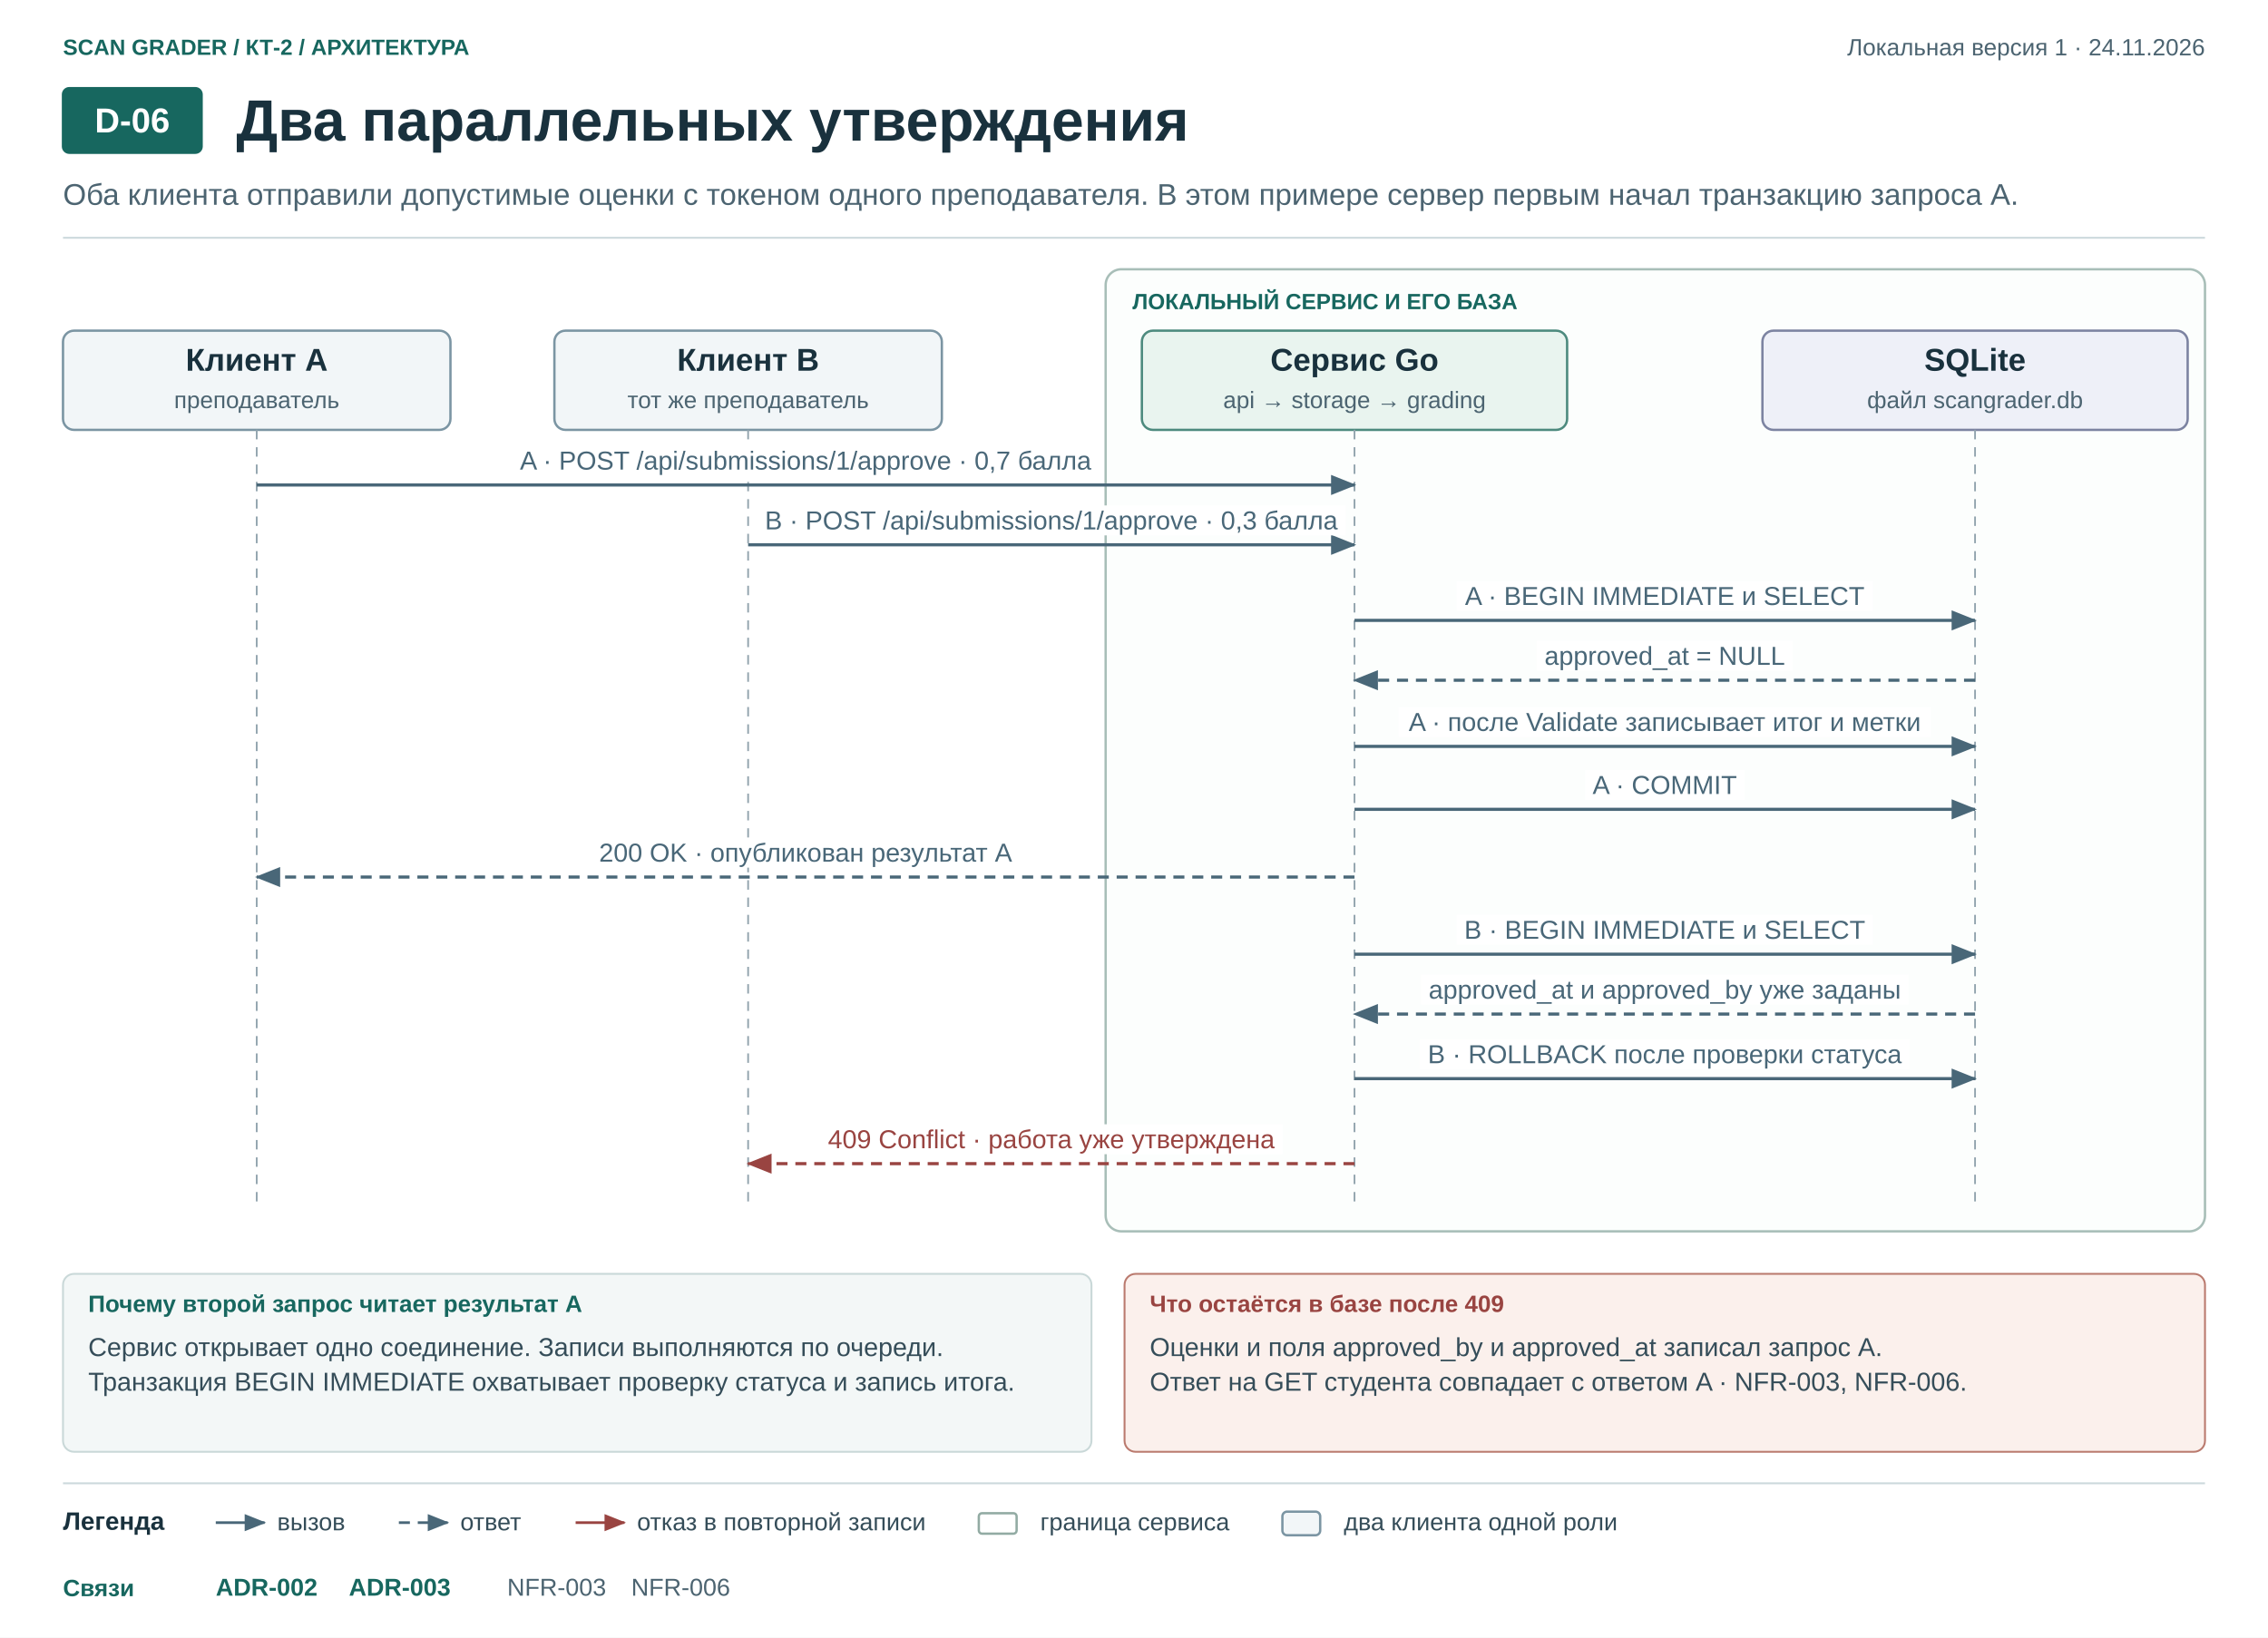
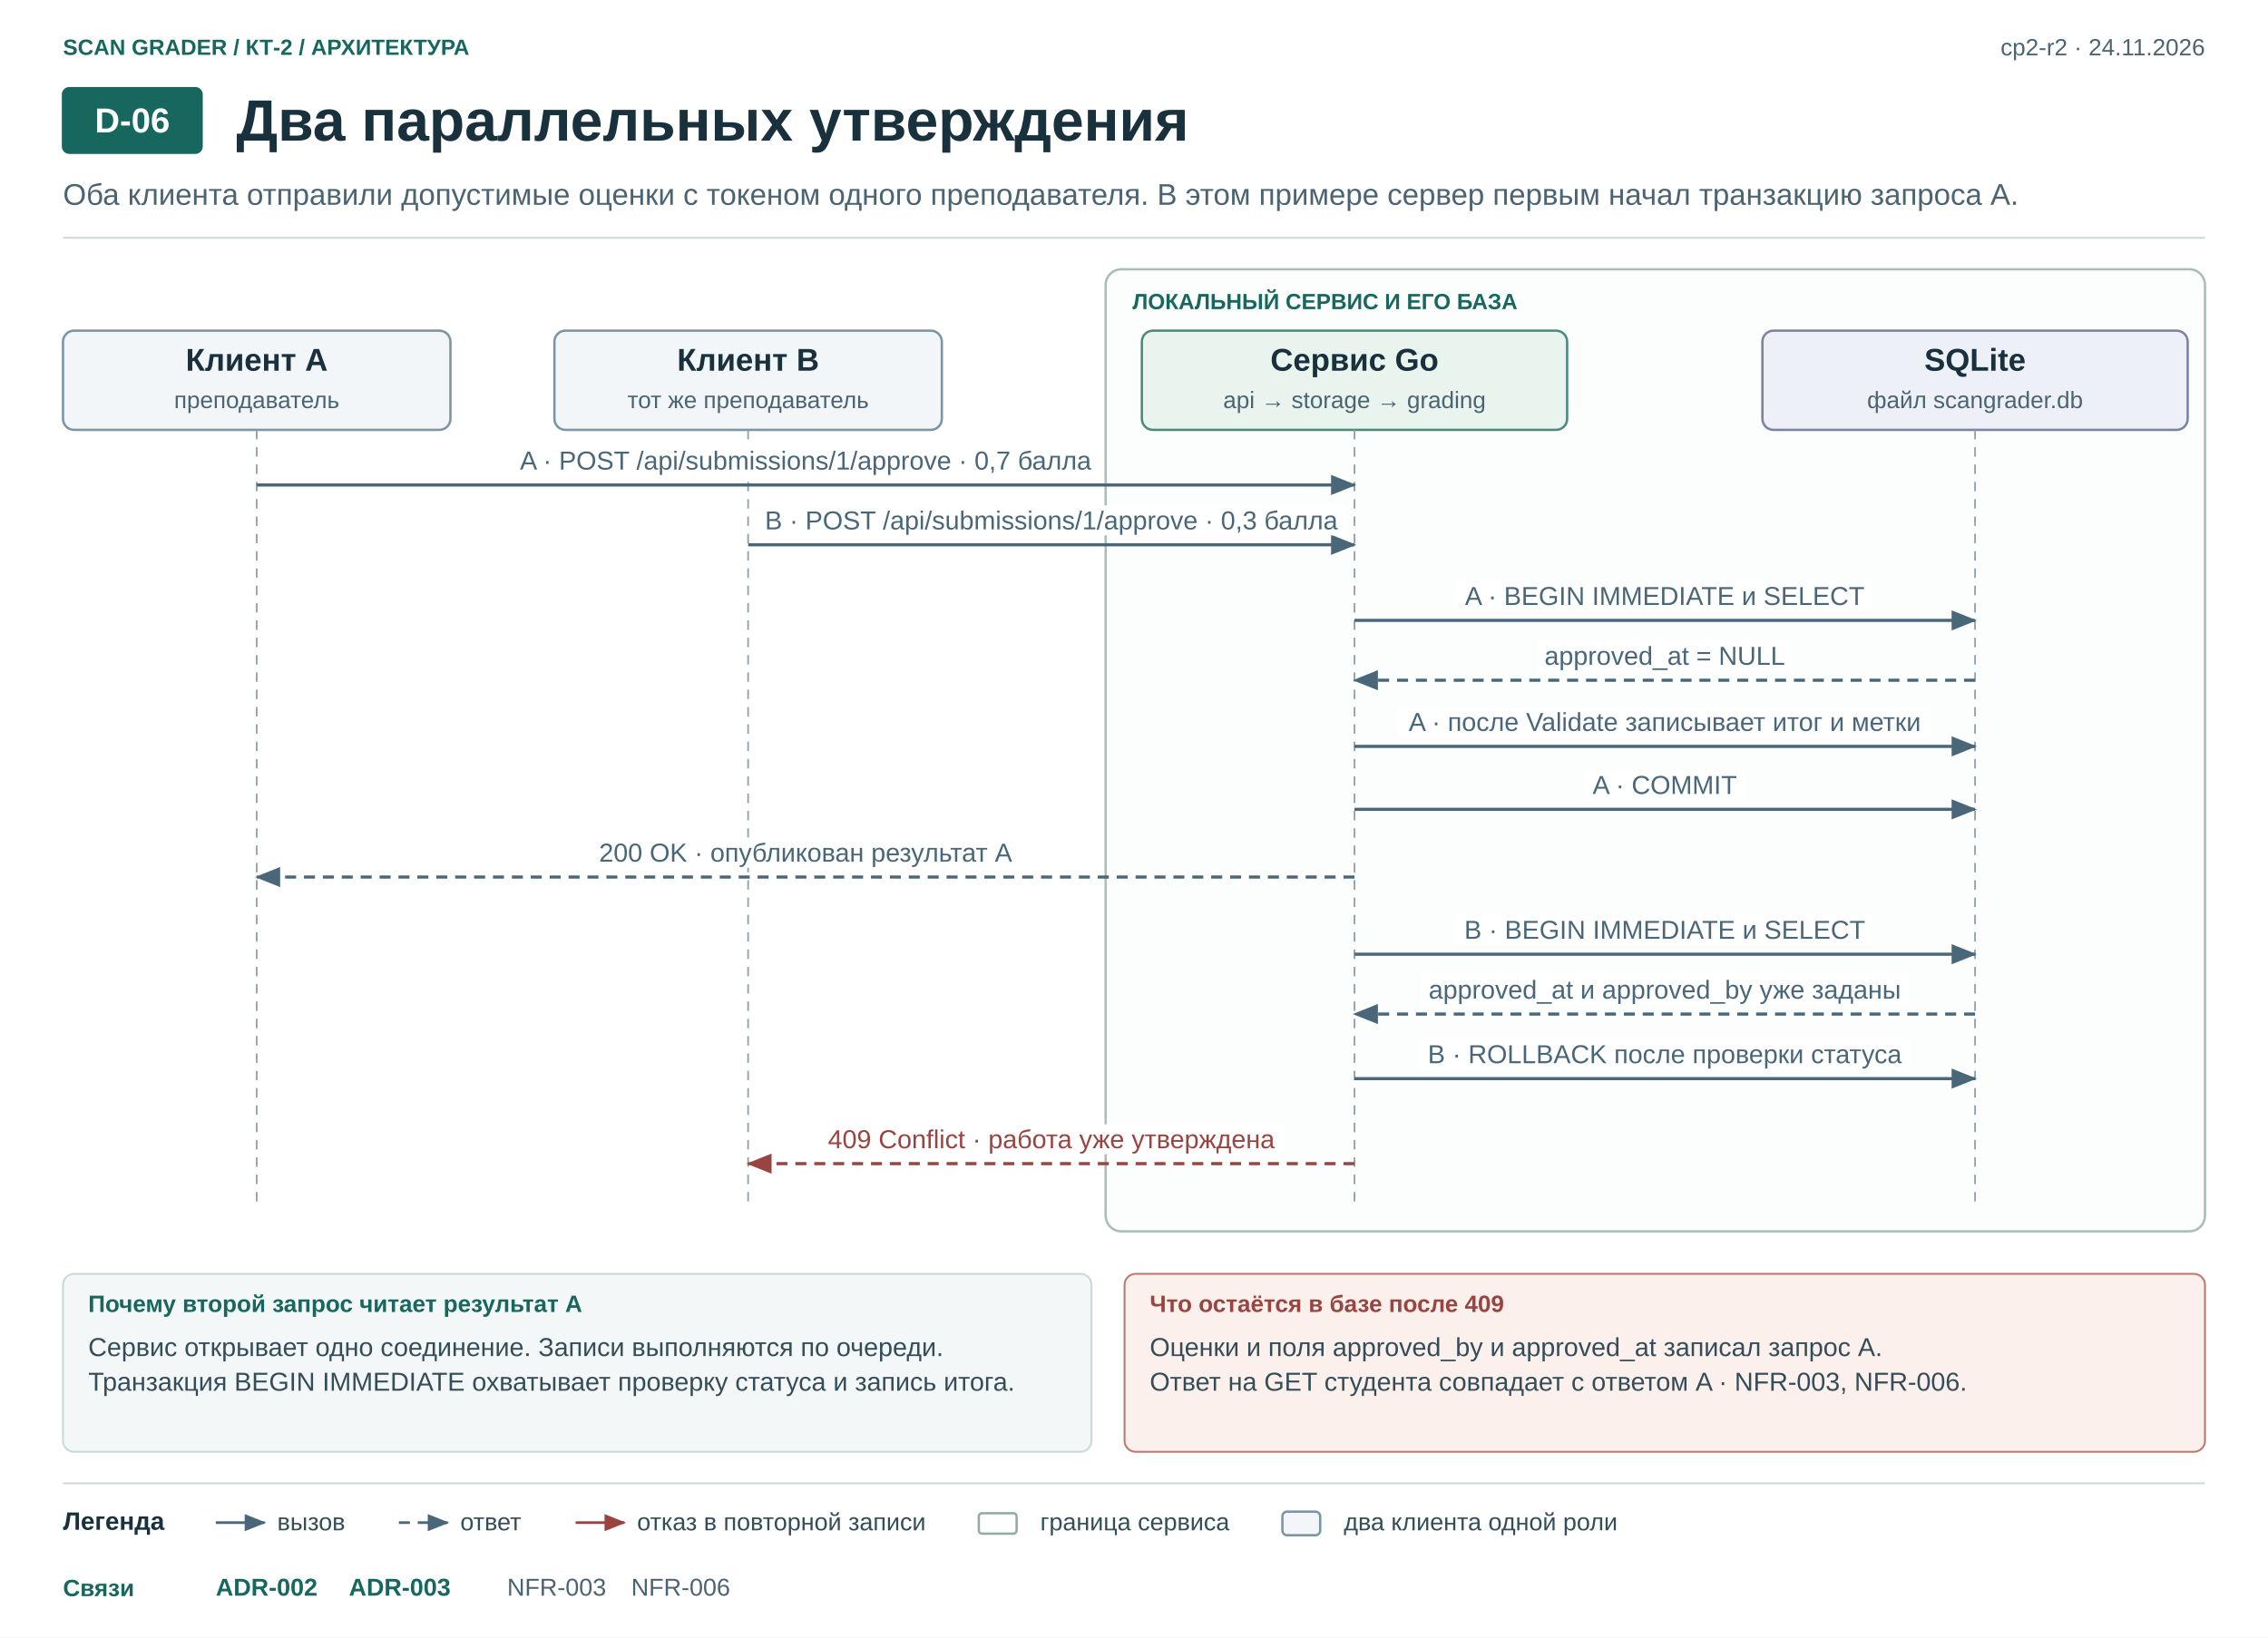
<svg xmlns="http://www.w3.org/2000/svg" xmlns:xlink="http://www.w3.org/1999/xlink" width="1440" height="1040" viewBox="0 0 1440 1040" role="img" aria-labelledby="title description" data-page="D-06">
  <defs>
    <marker id="arrow-regular" viewBox="0 0 10 8" refX="9.3" refY="4" orient="auto" markerWidth="8" markerHeight="7">
      <path fill="#496778" d="M0,0 L10,4 L0,8 Z" />
    </marker>
    <marker id="arrow-plan" viewBox="0 0 10 8" refX="9.3" refY="4" orient="auto" markerWidth="8" markerHeight="7">
      <path fill="#886420" d="M0,0 L10,4 L0,8 Z" />
    </marker>
    <marker id="arrow-exp" viewBox="0 0 10 8" refX="9.3" refY="4" orient="auto" markerWidth="8" markerHeight="7">
      <path fill="#725789" d="M0,0 L10,4 L0,8 Z" />
    </marker>
    <marker id="arrow-error" viewBox="0 0 10 8" refX="9.3" refY="4" orient="auto" markerWidth="8" markerHeight="7">
      <path fill="#994441" d="M0,0 L10,4 L0,8 Z" />
    </marker>
  </defs>
  <rect x="0" y="0" width="1440" height="1040" fill="white" />
  <text x="40" y="34.844" fill="#17675F" text-anchor="start" font-size="14" font-family="Arial, sans-serif" font-weight="700" data-cell="d06-item-1">SCAN GRADER    /    КТ-2    /    АРХИТЕКТУРА</text>
-   <text x="1400" y="35.19" fill="#4C6471" text-anchor="end" font-size="15" font-family="Arial, sans-serif" font-weight="400" data-cell="d06-item-2">Локальная версия 1   ·   24.11.2026</text>
+   <text x="1400" y="35.19" fill="#4C6471" text-anchor="end" font-size="15" font-family="Arial, sans-serif" font-weight="400" data-cell="d06-item-2">cp2-r2   ·   24.11.2026</text>
  <rect x="40" y="56" width="88" height="41" rx="4" fill="#17675F" stroke="#17675F" stroke-width="1.5" data-cell="d06-id" />
  <text x="84" y="84.112" fill="#FFFFFF" text-anchor="middle" font-size="22" font-family="Arial, sans-serif" font-weight="700" data-cell="d06-item-4">D-06</text>
  <text x="150" y="89.302" fill="#19313D" text-anchor="start" font-size="37" font-family="Arial, sans-serif" font-weight="700" data-cell="d06-item-5">Два параллельных утверждения</text>
  <text x="40" y="130.074" fill="#4C6471" text-anchor="start" font-size="19" font-family="Arial, sans-serif" font-weight="400" data-cell="d06-item-6">Оба клиента отправили допустимые оценки с токеном одного преподавателя. В этом примере сервер первым начал транзакцию запроса A.</text>
  <polyline points="40,151 1400,151" stroke="#CCD9DC" fill="none" stroke-width="1.2" stroke-linejoin="round" data-cell="d06-item-7" />
  <rect x="702" y="171" width="698" height="611" rx="10" fill="#FCFEFD" stroke="#A8BEB8" stroke-width="1.5" data-cell="d06-scope" />
  <text x="719" y="196.344" fill="#17675F" text-anchor="start" font-size="14" font-family="Arial, sans-serif" font-weight="700" data-cell="d06-item-9">ЛОКАЛЬНЫЙ СЕРВИС И ЕГО БАЗА</text>
  <rect x="40" y="210" width="246" height="558" rx="0" fill="none" stroke="none" stroke-width="1.5" data-cell="d06-a" aria-hidden="true" />
  <rect x="40" y="210" width="246" height="63" rx="7" fill="#F2F6F8" stroke="#7B95A3" stroke-width="1.5" data-cell="d06-item-11" />
  <text x="163" y="235.42" fill="#19313D" text-anchor="middle" font-size="20" font-family="Arial, sans-serif" font-weight="700" data-cell="d06-item-12">Клиент A</text>
  <text x="163" y="259.19" fill="#4C6471" text-anchor="middle" font-size="15" font-family="Arial, sans-serif" font-weight="400" data-cell="d06-item-13">преподаватель</text>
  <polyline points="163,273 163,768" stroke="#91A3AD" fill="none" stroke-width="1.1" stroke-linejoin="round" data-cell="d06-item-14" stroke-dasharray="6 5" />
  <rect x="352" y="210" width="246" height="558" rx="0" fill="none" stroke="none" stroke-width="1.5" data-cell="d06-b" aria-hidden="true" />
  <rect x="352" y="210" width="246" height="63" rx="7" fill="#F2F6F8" stroke="#7B95A3" stroke-width="1.5" data-cell="d06-item-16" />
  <text x="475" y="235.42" fill="#19313D" text-anchor="middle" font-size="20" font-family="Arial, sans-serif" font-weight="700" data-cell="d06-item-17">Клиент B</text>
  <text x="475" y="259.19" fill="#4C6471" text-anchor="middle" font-size="15" font-family="Arial, sans-serif" font-weight="400" data-cell="d06-item-18">тот же преподаватель</text>
  <polyline points="475,273 475,768" stroke="#91A3AD" fill="none" stroke-width="1.1" stroke-linejoin="round" data-cell="d06-item-19" stroke-dasharray="6 5" />
  <rect x="725" y="210" width="270" height="558" rx="0" fill="none" stroke="none" stroke-width="1.5" data-cell="d06-service" aria-hidden="true" />
  <rect x="725" y="210" width="270" height="63" rx="7" fill="#E9F4EF" stroke="#4D8A7E" stroke-width="1.5" data-cell="d06-item-21" />
  <text x="860" y="235.42" fill="#19313D" text-anchor="middle" font-size="20" font-family="Arial, sans-serif" font-weight="700" data-cell="d06-item-22">Сервис Go</text>
  <text x="860" y="259.19" fill="#4C6471" text-anchor="middle" font-size="15" font-family="Arial, sans-serif" font-weight="400" data-cell="d06-item-23">api → storage → grading</text>
  <polyline points="860,273 860,768" stroke="#91A3AD" fill="none" stroke-width="1.1" stroke-linejoin="round" data-cell="d06-item-24" stroke-dasharray="6 5" />
  <rect x="1119" y="210" width="270" height="558" rx="0" fill="none" stroke="none" stroke-width="1.5" data-cell="d06-sqlite" aria-hidden="true" />
  <rect x="1119" y="210" width="270" height="63" rx="7" fill="#EEF0F8" stroke="#7C83A1" stroke-width="1.5" data-cell="d06-item-26" />
  <text x="1254" y="235.42" fill="#19313D" text-anchor="middle" font-size="20" font-family="Arial, sans-serif" font-weight="700" data-cell="d06-item-27">SQLite</text>
  <text x="1254" y="259.19" fill="#4C6471" text-anchor="middle" font-size="15" font-family="Arial, sans-serif" font-weight="400" data-cell="d06-item-28">файл scangrader.db</text>
  <polyline points="1254,273 1254,768" stroke="#91A3AD" fill="none" stroke-width="1.1" stroke-linejoin="round" data-cell="d06-item-29" stroke-dasharray="6 5" />
  <polyline points="163,308 860,308" stroke="#496778" fill="none" stroke-width="2" stroke-linejoin="round" data-cell="d06-item-30" marker-end="url(#arrow-regular)" />
  <rect x="324.514" y="283" width="373.973" height="19" rx="0" fill="#FFFFFF" stroke="none" stroke-width="0" data-cell="d06-item-31" />
  <text x="511.5" y="298.209" fill="#496778" text-anchor="middle" font-size="16.5" font-family="Arial, sans-serif" font-weight="400" data-cell="d06-item-32">A · POST /api/submissions/1/approve · 0,7 балла</text>
  <polyline points="475,346 860,346" stroke="#496778" fill="none" stroke-width="2" stroke-linejoin="round" data-cell="d06-item-33" marker-end="url(#arrow-regular)" />
  <rect x="480.506" y="321" width="373.988" height="19" rx="0" fill="#FFFFFF" stroke="none" stroke-width="0" data-cell="d06-item-34" />
  <text x="667.5" y="336.209" fill="#496778" text-anchor="middle" font-size="16.5" font-family="Arial, sans-serif" font-weight="400" data-cell="d06-item-35">B · POST /api/submissions/1/approve · 0,3 балла</text>
  <polyline points="860,394 1254,394" stroke="#496778" fill="none" stroke-width="2" stroke-linejoin="round" data-cell="d06-item-36" marker-end="url(#arrow-regular)" />
  <rect x="924.893" y="369" width="264.215" height="19" rx="0" fill="#FFFFFF" stroke="none" stroke-width="0" data-cell="d06-item-37" />
  <text x="1057" y="384.209" fill="#496778" text-anchor="middle" font-size="16.5" font-family="Arial, sans-serif" font-weight="400" data-cell="d06-item-38">A · BEGIN IMMEDIATE и SELECT</text>
  <polyline points="1254,432 860,432" stroke="#496778" fill="none" stroke-width="2" stroke-linejoin="round" data-cell="d06-item-39" stroke-dasharray="7 5" marker-end="url(#arrow-regular)" />
  <rect x="975.75" y="407" width="162.5" height="19" rx="0" fill="#FFFFFF" stroke="none" stroke-width="0" data-cell="d06-item-40" />
  <text x="1057" y="422.209" fill="#496778" text-anchor="middle" font-size="16.5" font-family="Arial, sans-serif" font-weight="400" data-cell="d06-item-41">approved_at = NULL</text>
  <polyline points="860,474 1254,474" stroke="#496778" fill="none" stroke-width="2" stroke-linejoin="round" data-cell="d06-item-42" marker-end="url(#arrow-regular)" />
  <rect x="888.029" y="449" width="337.941" height="19" rx="0" fill="#FFFFFF" stroke="none" stroke-width="0" data-cell="d06-item-43" />
  <text x="1057" y="464.209" fill="#496778" text-anchor="middle" font-size="16.5" font-family="Arial, sans-serif" font-weight="400" data-cell="d06-item-44">A · после Validate записывает итог и метки</text>
  <polyline points="860,514 1254,514" stroke="#496778" fill="none" stroke-width="2" stroke-linejoin="round" data-cell="d06-item-45" marker-end="url(#arrow-regular)" />
  <rect x="1006.383" y="489" width="101.234" height="19" rx="0" fill="#FFFFFF" stroke="none" stroke-width="0" data-cell="d06-item-46" />
  <text x="1057" y="504.209" fill="#496778" text-anchor="middle" font-size="16.5" font-family="Arial, sans-serif" font-weight="400" data-cell="d06-item-47">A · COMMIT</text>
  <polyline points="860,557 163,557" stroke="#496778" fill="none" stroke-width="2" stroke-linejoin="round" data-cell="d06-item-48" stroke-dasharray="7 5" marker-end="url(#arrow-regular)" />
  <rect x="374.156" y="532" width="274.688" height="19" rx="0" fill="#FFFFFF" stroke="none" stroke-width="0" data-cell="d06-item-49" />
  <text x="511.5" y="547.209" fill="#496778" text-anchor="middle" font-size="16.5" font-family="Arial, sans-serif" font-weight="400" data-cell="d06-item-50">200 OK · опубликован результат A</text>
  <polyline points="860,606 1254,606" stroke="#496778" fill="none" stroke-width="2" stroke-linejoin="round" data-cell="d06-item-51" marker-end="url(#arrow-regular)" />
  <rect x="924.885" y="581" width="264.23" height="19" rx="0" fill="#FFFFFF" stroke="none" stroke-width="0" data-cell="d06-item-52" />
  <text x="1057" y="596.209" fill="#496778" text-anchor="middle" font-size="16.5" font-family="Arial, sans-serif" font-weight="400" data-cell="d06-item-53">B · BEGIN IMMEDIATE и SELECT</text>
  <polyline points="1254,644 860,644" stroke="#496778" fill="none" stroke-width="2" stroke-linejoin="round" data-cell="d06-item-54" stroke-dasharray="7 5" marker-end="url(#arrow-regular)" />
  <rect x="902.248" y="619" width="309.504" height="19" rx="0" fill="#FFFFFF" stroke="none" stroke-width="0" data-cell="d06-item-55" />
  <text x="1057" y="634.209" fill="#496778" text-anchor="middle" font-size="16.5" font-family="Arial, sans-serif" font-weight="400" data-cell="d06-item-56">approved_at и approved_by уже заданы</text>
  <polyline points="860,685 1254,685" stroke="#496778" fill="none" stroke-width="2" stroke-linejoin="round" data-cell="d06-item-57" marker-end="url(#arrow-regular)" />
  <rect x="901.381" y="660" width="311.238" height="19" rx="0" fill="#FFFFFF" stroke="none" stroke-width="0" data-cell="d06-item-58" />
  <text x="1057" y="675.209" fill="#496778" text-anchor="middle" font-size="16.5" font-family="Arial, sans-serif" font-weight="400" data-cell="d06-item-59">B · ROLLBACK после проверки статуса</text>
  <polyline points="860,739 475,739" stroke="#994441" fill="none" stroke-width="2" stroke-linejoin="round" data-cell="d06-item-60" stroke-dasharray="7 5" marker-end="url(#arrow-error)" />
  <rect x="520.629" y="714" width="293.742" height="19" rx="0" fill="#FFFFFF" stroke="none" stroke-width="0" data-cell="d06-item-61" />
  <text x="667.5" y="729.209" fill="#994441" text-anchor="middle" font-size="16.5" font-family="Arial, sans-serif" font-weight="400" data-cell="d06-item-62">409 Conflict · работа уже утверждена</text>
  <rect x="40" y="809" width="653" height="113" rx="7" fill="#F3F7F7" stroke="#C9D8D8" stroke-width="1.2" data-cell="d06-locking" />
  <text x="56" y="833.19" fill="#17675F" text-anchor="start" font-size="15" font-family="Arial, sans-serif" font-weight="700" data-cell="d06-item-64">Почему второй запрос читает результат A</text>
  <text x="56" y="861.209" fill="#354D59" text-anchor="start" font-size="16.5" font-family="Arial, sans-serif" font-weight="400" data-cell="d06-item-65">Сервис открывает одно соединение. Записи выполняются по очереди.</text>
  <text x="56" y="883.209" fill="#354D59" text-anchor="start" font-size="16.5" font-family="Arial, sans-serif" font-weight="400" data-cell="d06-item-66">Транзакция BEGIN IMMEDIATE охватывает проверку статуса и запись итога.</text>
  <rect x="714" y="809" width="686" height="113" rx="7" fill="#FBF0EC" stroke="#BA7A6E" stroke-width="1.2" data-cell="d06-result" />
  <text x="730" y="833.19" fill="#994441" text-anchor="start" font-size="15" font-family="Arial, sans-serif" font-weight="700" data-cell="d06-item-68">Что остаётся в базе после 409</text>
  <text x="730" y="861.209" fill="#354D59" text-anchor="start" font-size="16.5" font-family="Arial, sans-serif" font-weight="400" data-cell="d06-item-69">Оценки и поля approved_by и approved_at записал запрос A.</text>
  <text x="730" y="883.209" fill="#354D59" text-anchor="start" font-size="16.5" font-family="Arial, sans-serif" font-weight="400" data-cell="d06-item-70">Ответ на GET студента совпадает с ответом A · NFR-003, NFR-006.</text>
  <polyline points="40,942 1400,942" stroke="#CCD9DC" fill="none" stroke-width="1.2" stroke-linejoin="round" data-cell="d06-item-71" />
  <text x="40" y="971.536" fill="#19313D" text-anchor="start" font-size="16" font-family="Arial, sans-serif" font-weight="700" data-cell="d06-item-72">Легенда</text>
  <polyline points="137,967 168,967" stroke="#496778" fill="none" stroke-width="1.7" stroke-linejoin="round" data-cell="d06-item-73" marker-end="url(#arrow-regular)" />
  <text x="176" y="971.863" fill="#354D59" text-anchor="start" font-size="15.5" font-family="Arial, sans-serif" font-weight="400" data-cell="d06-item-74">вызов</text>
  <polyline points="253.246,967 284.246,967" stroke="#496778" fill="none" stroke-width="1.7" stroke-linejoin="round" data-cell="d06-item-75" stroke-dasharray="7 5" marker-end="url(#arrow-regular)" />
  <text x="292.246" y="971.863" fill="#354D59" text-anchor="start" font-size="15.5" font-family="Arial, sans-serif" font-weight="400" data-cell="d06-item-76">ответ</text>
  <polyline points="365.48,967 396.48,967" stroke="#994441" fill="none" stroke-width="1.7" stroke-linejoin="round" data-cell="d06-item-77" marker-end="url(#arrow-error)" />
  <text x="404.48" y="971.863" fill="#354D59" text-anchor="start" font-size="15.5" font-family="Arial, sans-serif" font-weight="400" data-cell="d06-item-78">отказ в повторной записи</text>
  <rect x="621.469" y="961" width="24" height="13" rx="2" fill="none" stroke="#92ABA3" stroke-width="1.5" data-cell="d06-item-79" />
  <text x="660.469" y="971.863" fill="#354D59" text-anchor="start" font-size="15.5" font-family="Arial, sans-serif" font-weight="400" data-cell="d06-item-80">граница сервиса</text>
  <rect x="814.219" y="960" width="24" height="15" rx="3" fill="#F2F6F8" stroke="#7B95A3" stroke-width="1.5" data-cell="d06-item-81" />
  <text x="853.219" y="971.863" fill="#354D59" text-anchor="start" font-size="15.5" font-family="Arial, sans-serif" font-weight="400" data-cell="d06-item-82">два клиента одной роли</text>
  <text x="40" y="1013.69" fill="#17675F" text-anchor="start" font-size="15" font-family="Arial, sans-serif" font-weight="700" data-cell="d06-item-83">Связи</text>
  <a href="../adr/ADR-002-storage.md" xlink:href="../adr/ADR-002-storage.md">
    <text x="137" y="1013.363" fill="#17675F" text-anchor="start" font-size="15.5" font-family="Arial, sans-serif" font-weight="700" data-cell="d06-item-84">ADR-002</text>
  </a>
  <a href="../adr/ADR-003-interaction.md" xlink:href="../adr/ADR-003-interaction.md">
    <text x="221.5" y="1013.363" fill="#17675F" text-anchor="start" font-size="15.5" font-family="Arial, sans-serif" font-weight="700" data-cell="d06-item-85">ADR-003</text>
  </a>
  <a href="../requirements/nfr.md" xlink:href="../requirements/nfr.md">
    <text x="322" y="1013.363" fill="#4C6471" text-anchor="start" font-size="15.5" font-family="Arial, sans-serif" font-weight="400" data-cell="d06-item-86">NFR-003</text>
  </a>
  <a href="../requirements/nfr.md" xlink:href="../requirements/nfr.md">
    <text x="400.75" y="1013.363" fill="#4C6471" text-anchor="start" font-size="15.5" font-family="Arial, sans-serif" font-weight="400" data-cell="d06-item-87">NFR-006</text>
  </a>
</svg>
